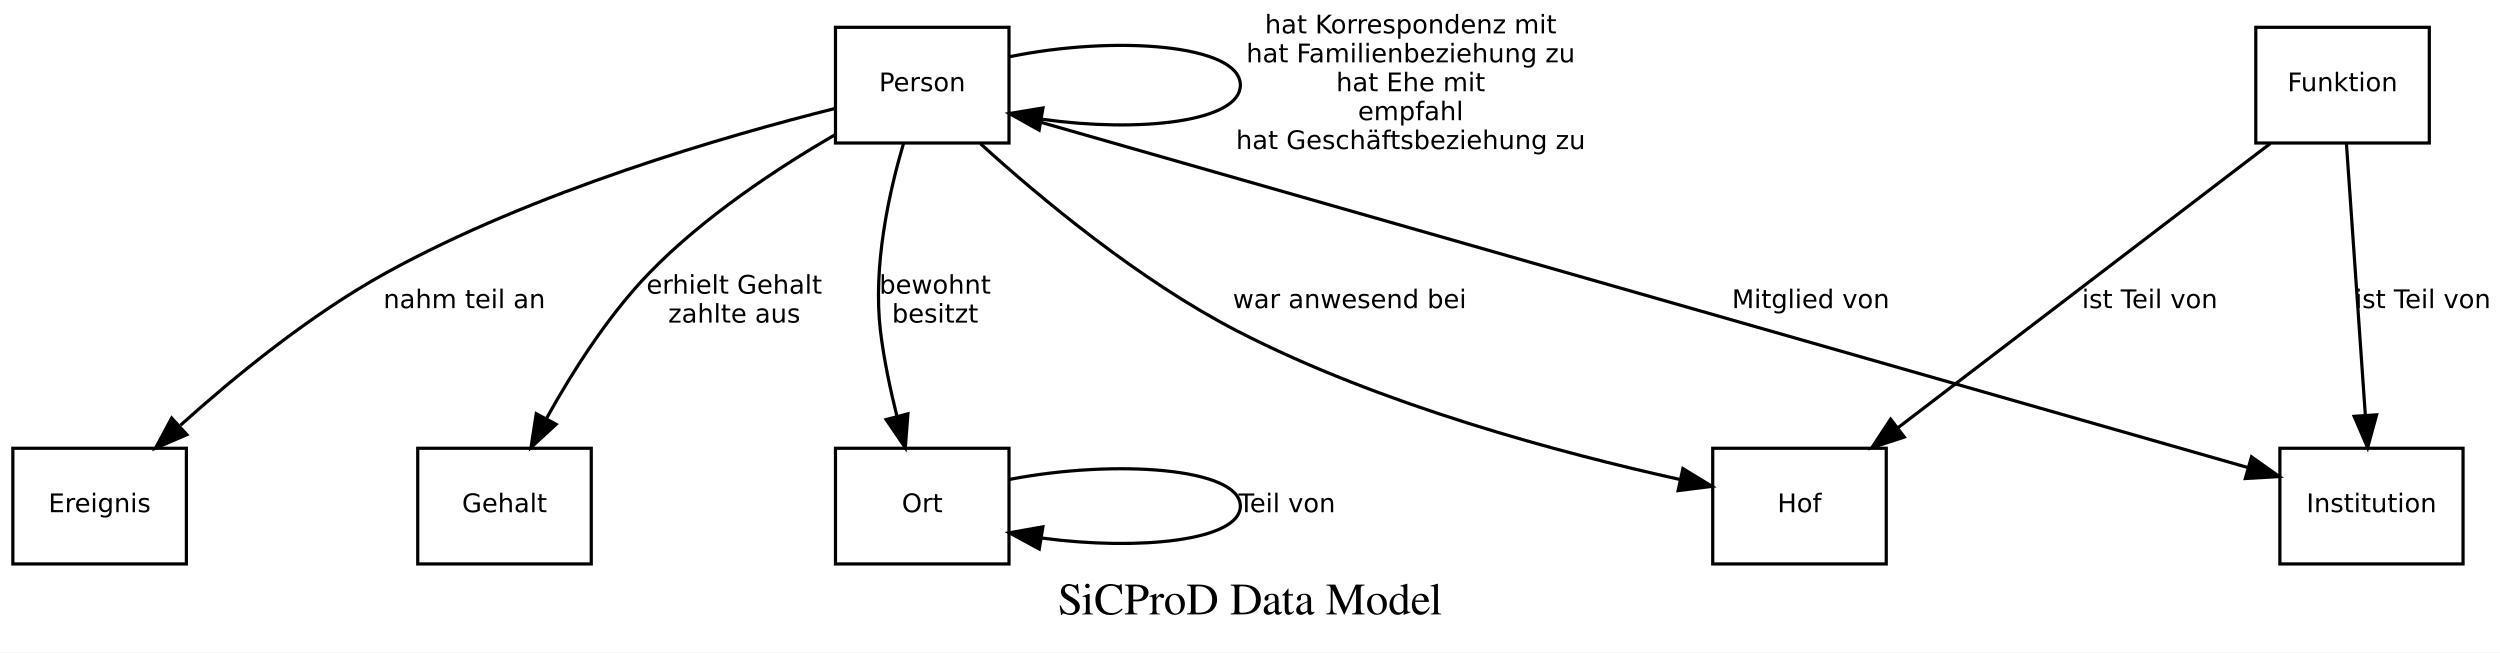
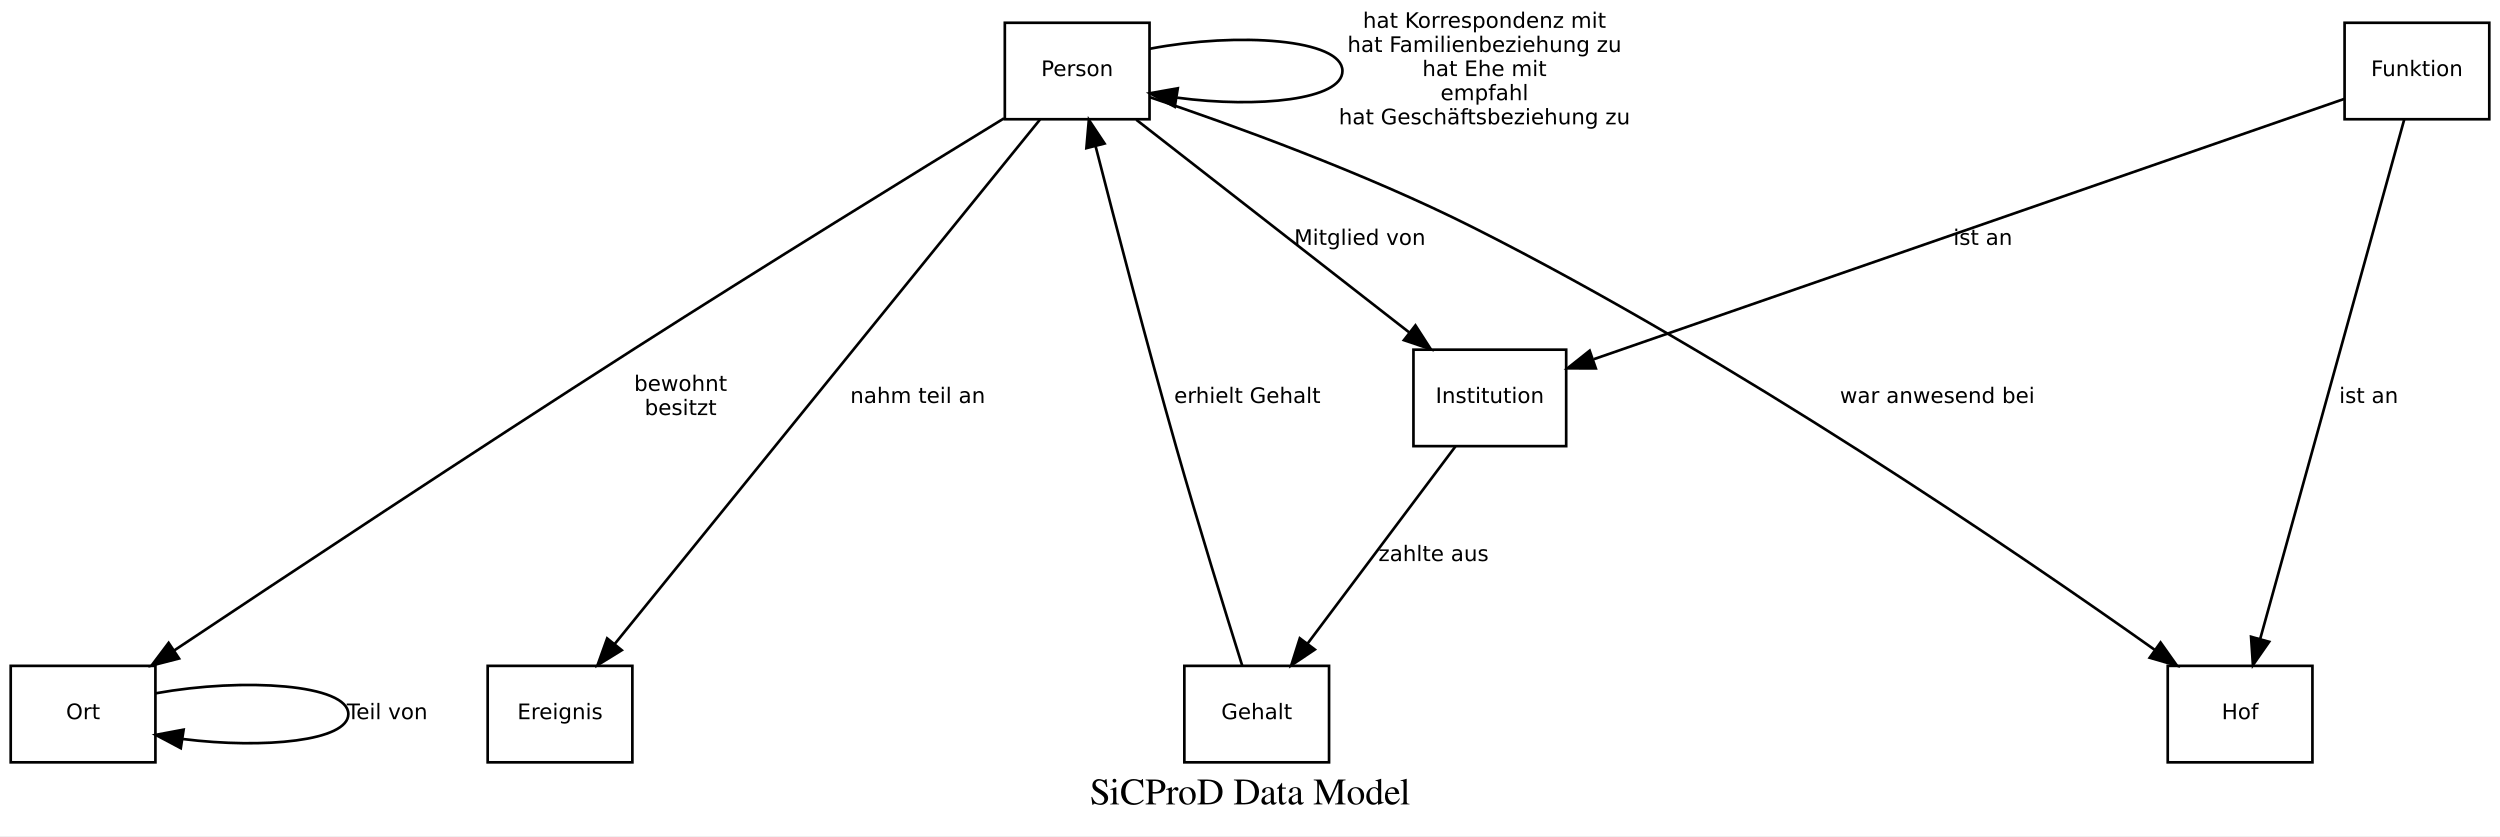
- <svg xmlns="http://www.w3.org/2000/svg" xmlns:xlink="http://www.w3.org/1999/xlink" width="778pt" height="203pt" viewBox="0.00 0.00 778.00 203.00">
-   <g id="graph0" class="graph" transform="scale(1 1) rotate(0) translate(4 199)">
-     <polygon fill="white" stroke="transparent" points="-4,4 -4,-199 774,-199 774,4 -4,4" />
-     <text text-anchor="middle" x="385" y="-7.8" font-family="Times,serif" font-size="14.00">SiCProD Data Model</text>
+ <svg xmlns="http://www.w3.org/2000/svg" xmlns:xlink="http://www.w3.org/1999/xlink" width="933pt" height="312pt" viewBox="0.00 0.00 933.00 312.00">
+   <g id="graph0" class="graph" transform="scale(1 1) rotate(0) translate(4 308)">
+     <polygon fill="white" stroke="transparent" points="-4,4 -4,-308 929,-308 929,4 -4,4" />
+     <text text-anchor="middle" x="462.5" y="-7.8" font-family="Times,serif" font-size="14.00">SiCProD Data Model</text>
    <g id="node1" class="node">
      <g id="a_node1">
        <a xlink:href="#person" xlink:title="{Person}">
-           <polygon fill="none" stroke="black" points="256,-154.5 256,-190.5 310,-190.5 310,-154.5 256,-154.5" />
-           <text text-anchor="middle" x="283" y="-170.6" font-family="Bitstream Vera Sans" font-size="8.00">Person</text>
+           <polygon fill="none" stroke="black" points="371,-263.5 371,-299.5 425,-299.5 425,-263.5 371,-263.5" />
+           <text text-anchor="middle" x="398" y="-279.6" font-family="Bitstream Vera Sans" font-size="8.00">Person</text>
        </a>
      </g>
    </g>
    <g id="edge2" class="edge">
      <g id="a_edge2">
        <a xlink:href="#PersonHasCorrespondanceWith" xlink:title="hat Korrespondenz mit&#10;hat Familienbeziehung zu&#10;hat Ehe mit&#10;empfahl&#10;hat Geschäftsbeziehung zu">
-           <path fill="none" stroke="black" d="M310.11,-181.33C343.11,-188.11 382,-185.17 382,-172.5 382,-161.12 350.61,-157.59 320.3,-161.9" />
-           <polygon fill="black" stroke="black" points="319.37,-158.51 310.11,-163.67 320.57,-165.41 319.37,-158.51" />
+           <path fill="none" stroke="black" d="M425.11,-289.8C458.11,-296.16 497,-293.4 497,-281.5 497,-270.81 465.61,-267.49 435.3,-271.55" />
+           <polygon fill="black" stroke="black" points="434.42,-268.14 425.11,-273.2 435.55,-275.05 434.42,-268.14" />
        </a>
      </g>
      <g id="a_edge2-label">
        <a xlink:href="#PersonHasCorrespondanceWith" xlink:title="hat Korrespondenz mit&#10;hat Familienbeziehung zu&#10;hat Ehe mit&#10;empfahl&#10;hat Geschäftsbeziehung zu">
-           <text text-anchor="middle" x="435" y="-188.6" font-family="Bitstream Vera Sans" font-size="8.00">hat Korrespondenz mit</text>
-           <text text-anchor="middle" x="435" y="-179.6" font-family="Bitstream Vera Sans" font-size="8.00">hat Familienbeziehung zu</text>
-           <text text-anchor="middle" x="435" y="-170.6" font-family="Bitstream Vera Sans" font-size="8.00">hat Ehe mit</text>
-           <text text-anchor="middle" x="435" y="-161.6" font-family="Bitstream Vera Sans" font-size="8.00">empfahl</text>
-           <text text-anchor="middle" x="435" y="-152.6" font-family="Bitstream Vera Sans" font-size="8.00">hat Geschäftsbeziehung zu</text>
+           <text text-anchor="middle" x="550" y="-297.6" font-family="Bitstream Vera Sans" font-size="8.00">hat Korrespondenz mit</text>
+           <text text-anchor="middle" x="550" y="-288.6" font-family="Bitstream Vera Sans" font-size="8.00">hat Familienbeziehung zu</text>
+           <text text-anchor="middle" x="550" y="-279.6" font-family="Bitstream Vera Sans" font-size="8.00">hat Ehe mit</text>
+           <text text-anchor="middle" x="550" y="-270.6" font-family="Bitstream Vera Sans" font-size="8.00">empfahl</text>
+           <text text-anchor="middle" x="550" y="-261.6" font-family="Bitstream Vera Sans" font-size="8.00">hat Geschäftsbeziehung zu</text>
        </a>
      </g>
    </g>
    <g id="node3" class="node">
      <g id="a_node3">
        <a xlink:href="#place" xlink:title="{Ort}">
-           <polygon fill="none" stroke="black" points="256,-23.5 256,-59.5 310,-59.5 310,-23.5 256,-23.5" />
-           <text text-anchor="middle" x="283" y="-39.6" font-family="Bitstream Vera Sans" font-size="8.00">Ort</text>
+           <polygon fill="none" stroke="black" points="0,-23.5 0,-59.5 54,-59.5 54,-23.5 0,-23.5" />
+           <text text-anchor="middle" x="27" y="-39.6" font-family="Bitstream Vera Sans" font-size="8.00">Ort</text>
        </a>
      </g>
    </g>
    <g id="edge1" class="edge">
      <g id="a_edge1">
        <a xlink:href="#PersonHasLivingPlace" xlink:title="bewohnt&#10;besitzt">
-           <path fill="none" stroke="black" d="M277.2,-154.48C272.7,-139.23 267.58,-116.21 270,-96 271.05,-87.23 273.04,-77.82 275.15,-69.37" />
-           <polygon fill="black" stroke="black" points="278.54,-70.22 277.73,-59.66 271.78,-68.42 278.54,-70.22" />
+           <path fill="none" stroke="black" d="M370.71,-263.85C337.88,-243.74 281.16,-208.79 233,-178 172.01,-139.01 101.72,-92.41 61.02,-65.26" />
+           <polygon fill="black" stroke="black" points="62.81,-62.25 52.55,-59.61 58.93,-68.08 62.81,-62.25" />
        </a>
      </g>
      <g id="a_edge1-label">
        <a xlink:href="#PersonHasLivingPlace" xlink:title="bewohnt&#10;besitzt">
-           <text text-anchor="middle" x="287" y="-107.6" font-family="Bitstream Vera Sans" font-size="8.00">bewohnt</text>
-           <text text-anchor="middle" x="287" y="-98.6" font-family="Bitstream Vera Sans" font-size="8.00">besitzt</text>
+           <text text-anchor="middle" x="250" y="-162.1" font-family="Bitstream Vera Sans" font-size="8.00">bewohnt</text>
+           <text text-anchor="middle" x="250" y="-153.1" font-family="Bitstream Vera Sans" font-size="8.00">besitzt</text>
        </a>
      </g>
    </g>
    <g id="node4" class="node">
      <g id="a_node4">
        <a xlink:href="#institution" xlink:title="{Institution}">
-           <polygon fill="none" stroke="black" points="705.5,-23.5 705.5,-59.5 762.5,-59.5 762.5,-23.5 705.5,-23.5" />
-           <text text-anchor="middle" x="734" y="-39.6" font-family="Bitstream Vera Sans" font-size="8.00">Institution</text>
+           <polygon fill="none" stroke="black" points="523.5,-141.5 523.5,-177.5 580.5,-177.5 580.5,-141.5 523.5,-141.5" />
+           <text text-anchor="middle" x="552" y="-157.6" font-family="Bitstream Vera Sans" font-size="8.00">Institution</text>
        </a>
      </g>
    </g>
    <g id="edge4" class="edge">
      <g id="a_edge4">
        <a xlink:href="#PersonWasMemberOfInstitution" xlink:title="Mitglied von">
-           <path fill="none" stroke="black" d="M310.2,-163.72C387.12,-141.72 606.45,-78.98 695.61,-53.48" />
-           <polygon fill="black" stroke="black" points="696.67,-56.82 705.32,-50.7 694.75,-50.09 696.67,-56.82" />
+           <path fill="none" stroke="black" d="M420.06,-263.31C446.82,-242.46 492.05,-207.21 521.97,-183.9" />
+           <polygon fill="black" stroke="black" points="524.24,-186.57 529.98,-177.66 519.94,-181.05 524.24,-186.57" />
        </a>
      </g>
      <g id="a_edge4-label">
        <a xlink:href="#PersonWasMemberOfInstitution" xlink:title="Mitglied von">
-           <text text-anchor="middle" x="559.5" y="-103.1" font-family="Bitstream Vera Sans" font-size="8.00">Mitglied von</text>
+           <text text-anchor="middle" x="503.5" y="-216.6" font-family="Bitstream Vera Sans" font-size="8.00">Mitglied von</text>
        </a>
      </g>
    </g>
    <g id="node5" class="node">
      <g id="a_node5">
        <a xlink:href="#court" xlink:title="{Hof}">
-           <polygon fill="none" stroke="black" points="529,-23.5 529,-59.5 583,-59.5 583,-23.5 529,-23.5" />
-           <text text-anchor="middle" x="556" y="-39.6" font-family="Bitstream Vera Sans" font-size="8.00">Hof</text>
+           <polygon fill="none" stroke="black" points="805,-23.5 805,-59.5 859,-59.5 859,-23.5 805,-23.5" />
+           <text text-anchor="middle" x="832" y="-39.6" font-family="Bitstream Vera Sans" font-size="8.00">Hof</text>
        </a>
      </g>
    </g>
    <g id="edge3" class="edge">
      <g id="a_edge3">
        <a xlink:href="#PersonWasPresentAtCourt" xlink:title="war anwesend bei">
-           <path fill="none" stroke="black" d="M301.13,-154.26C319.82,-137.31 350.46,-111.76 381,-96 425.71,-72.92 482.07,-57.92 518.56,-49.84" />
-           <polygon fill="black" stroke="black" points="519.72,-53.17 528.76,-47.65 518.24,-46.33 519.72,-53.17" />
+           <path fill="none" stroke="black" d="M425.14,-271.72C455.34,-261.55 505.26,-243.53 546,-223 642.65,-174.29 748.4,-102.14 800.03,-65.56" />
+           <polygon fill="black" stroke="black" points="802.32,-68.23 808.44,-59.59 798.26,-62.53 802.32,-68.23" />
        </a>
      </g>
      <g id="a_edge3-label">
        <a xlink:href="#PersonWasPresentAtCourt" xlink:title="war anwesend bei">
-           <text text-anchor="middle" x="416" y="-103.1" font-family="Bitstream Vera Sans" font-size="8.00">war anwesend bei</text>
+           <text text-anchor="middle" x="719" y="-157.6" font-family="Bitstream Vera Sans" font-size="8.00">war anwesend bei</text>
        </a>
      </g>
    </g>
    <g id="node6" class="node">
      <g id="a_node6">
        <a xlink:href="#event" xlink:title="{Ereignis}">
-           <polygon fill="none" stroke="black" points="0,-23.5 0,-59.5 54,-59.5 54,-23.5 0,-23.5" />
-           <text text-anchor="middle" x="27" y="-39.6" font-family="Bitstream Vera Sans" font-size="8.00">Ereignis</text>
+           <polygon fill="none" stroke="black" points="178,-23.5 178,-59.5 232,-59.5 232,-23.5 178,-23.5" />
+           <text text-anchor="middle" x="205" y="-39.6" font-family="Bitstream Vera Sans" font-size="8.00">Ereignis</text>
        </a>
      </g>
    </g>
    <g id="edge5" class="edge">
      <g id="a_edge5">
        <a xlink:href="#PersonTookPartInEvent" xlink:title="nahm teil an">
-           <path fill="none" stroke="black" d="M255.77,-165.22C221.69,-156.68 162.18,-139.48 116,-114 92.59,-101.08 69.13,-81.92 52.18,-66.68" />
-           <polygon fill="black" stroke="black" points="54.15,-63.74 44.41,-59.56 49.42,-68.9 54.15,-63.74" />
+           <path fill="none" stroke="black" d="M384.12,-263.38C350.54,-221.97 264.78,-116.22 225.37,-67.62" />
+           <polygon fill="black" stroke="black" points="228.03,-65.34 219.01,-59.78 222.59,-69.75 228.03,-65.34" />
        </a>
      </g>
      <g id="a_edge5-label">
        <a xlink:href="#PersonTookPartInEvent" xlink:title="nahm teil an">
-           <text text-anchor="middle" x="140.5" y="-103.1" font-family="Bitstream Vera Sans" font-size="8.00">nahm teil an</text>
+           <text text-anchor="middle" x="338.5" y="-157.6" font-family="Bitstream Vera Sans" font-size="8.00">nahm teil an</text>
+         </a>
+       </g>
+     </g>
+     <g id="node2" class="node">
+       <g id="a_node2">
+         <a xlink:href="#function" xlink:title="{Funktion}">
+           <polygon fill="none" stroke="black" points="871,-263.5 871,-299.5 925,-299.5 925,-263.5 871,-263.5" />
+           <text text-anchor="middle" x="898" y="-279.6" font-family="Bitstream Vera Sans" font-size="8.00">Funktion</text>
+         </a>
+       </g>
+     </g>
+     <g id="edge8" class="edge">
+       <g id="a_edge8">
+         <a xlink:href="#FunctionIsLocatedAtInstitution" xlink:title="ist an">
+           <path fill="none" stroke="black" d="M870.85,-271.08C809.81,-249.91 661.56,-198.5 590.82,-173.96" />
+           <polygon fill="black" stroke="black" points="591.56,-170.51 580.96,-170.54 589.26,-177.13 591.56,-170.51" />
+         </a>
+       </g>
+       <g id="a_edge8-label">
+         <a xlink:href="#FunctionIsLocatedAtInstitution" xlink:title="ist an">
+           <text text-anchor="middle" x="736" y="-216.6" font-family="Bitstream Vera Sans" font-size="8.00">ist an</text>
+         </a>
+       </g>
+     </g>
+     <g id="edge7" class="edge">
+       <g id="a_edge7">
+         <a xlink:href="#FunctionIsLocatedAtInstitution" xlink:title="ist an">
+           <path fill="none" stroke="black" d="M893.25,-263.38C881.91,-222.49 853.17,-118.83 839.47,-69.45" />
+           <polygon fill="black" stroke="black" points="842.84,-68.48 836.79,-59.78 836.09,-70.35 842.84,-68.48" />
+         </a>
+       </g>
+       <g id="a_edge7-label">
+         <a xlink:href="#FunctionIsLocatedAtInstitution" xlink:title="ist an">
+           <text text-anchor="middle" x="880" y="-157.6" font-family="Bitstream Vera Sans" font-size="8.00">ist an</text>
+         </a>
+       </g>
+     </g>
+     <g id="edge9" class="edge">
+       <g id="a_edge9">
+         <a xlink:href="#PlaceLocatedInPlace" xlink:title="Teil von">
+           <path fill="none" stroke="black" d="M54.11,-49.26C87.11,-55.22 126,-52.63 126,-41.5 126,-31.5 94.61,-28.4 64.3,-32.19" />
+           <polygon fill="black" stroke="black" points="63.47,-28.78 54.11,-33.74 64.53,-35.7 63.47,-28.78" />
+         </a>
+       </g>
+       <g id="a_edge9-label">
+         <a xlink:href="#PlaceLocatedInPlace" xlink:title="Teil von">
+           <text text-anchor="middle" x="140.5" y="-39.6" font-family="Bitstream Vera Sans" font-size="8.00">Teil von</text>
        </a>
      </g>
    </g>
    <g id="node7" class="node">
      <g id="a_node7">
        <a xlink:href="#salary" xlink:title="{Gehalt}">
-           <polygon fill="none" stroke="black" points="126,-23.5 126,-59.5 180,-59.5 180,-23.5 126,-23.5" />
-           <text text-anchor="middle" x="153" y="-39.6" font-family="Bitstream Vera Sans" font-size="8.00">Gehalt</text>
+           <polygon fill="none" stroke="black" points="438,-23.5 438,-59.5 492,-59.5 492,-23.5 438,-23.5" />
+           <text text-anchor="middle" x="465" y="-39.6" font-family="Bitstream Vera Sans" font-size="8.00">Gehalt</text>
+         </a>
+       </g>
+     </g>
+     <g id="edge10" class="edge">
+       <g id="a_edge10">
+         <a xlink:href="#InstitutionPaidSalary" xlink:title="zahlte aus">
+           <path fill="none" stroke="black" d="M539.16,-141.38C524.58,-121.94 500.63,-90.01 483.91,-67.71" />
+           <polygon fill="black" stroke="black" points="486.69,-65.59 477.89,-59.69 481.09,-69.79 486.69,-65.59" />
+         </a>
+       </g>
+       <g id="a_edge10-label">
+         <a xlink:href="#InstitutionPaidSalary" xlink:title="zahlte aus">
+           <text text-anchor="middle" x="531" y="-98.6" font-family="Bitstream Vera Sans" font-size="8.00">zahlte aus</text>
        </a>
      </g>
    </g>
    <g id="edge6" class="edge">
      <g id="a_edge6">
-         <a xlink:href="#PersonRecievedSalary" xlink:title="erhielt Gehalt&#10;zahlte aus">
-           <path fill="none" stroke="black" d="M255.98,-157.15C238.12,-146.78 214.97,-131.54 198,-114 185.12,-100.68 173.99,-83.1 166.02,-68.7" />
-           <polygon fill="black" stroke="black" points="169.06,-66.95 161.26,-59.78 162.88,-70.25 169.06,-66.95" />
+         <a xlink:href="#PersonRecievedSalary" xlink:title="erhielt Gehalt">
+           <path fill="none" stroke="black" d="M459.61,-59.53C453.45,-79.12 443.18,-112.29 435,-141 423.92,-179.89 412.11,-225.19 404.89,-253.36" />
+           <polygon fill="black" stroke="black" points="401.44,-252.71 402.36,-263.26 408.22,-254.44 401.44,-252.71" />
        </a>
      </g>
      <g id="a_edge6-label">
-         <a xlink:href="#PersonRecievedSalary" xlink:title="erhielt Gehalt&#10;zahlte aus">
-           <text text-anchor="middle" x="224.5" y="-107.6" font-family="Bitstream Vera Sans" font-size="8.00">erhielt Gehalt</text>
-           <text text-anchor="middle" x="224.5" y="-98.6" font-family="Bitstream Vera Sans" font-size="8.00">zahlte aus</text>
-         </a>
-       </g>
-     </g>
-     <g id="node2" class="node">
-       <g id="a_node2">
-         <a xlink:href="#function" xlink:title="{Funktion}">
-           <polygon fill="none" stroke="black" points="698,-154.5 698,-190.5 752,-190.5 752,-154.5 698,-154.5" />
-           <text text-anchor="middle" x="725" y="-170.6" font-family="Bitstream Vera Sans" font-size="8.00">Funktion</text>
-         </a>
-       </g>
-     </g>
-     <g id="edge9" class="edge">
-       <g id="a_edge9">
-         <a xlink:href="#InstitutionHostsFunction" xlink:title="ist Teil von">
-           <path fill="none" stroke="black" d="M726.2,-154.37C727.7,-132.78 730.31,-95.41 732.09,-69.85" />
-           <polygon fill="black" stroke="black" points="735.6,-69.92 732.8,-59.7 728.61,-69.43 735.6,-69.92" />
-         </a>
-       </g>
-       <g id="a_edge9-label">
-         <a xlink:href="#InstitutionHostsFunction" xlink:title="ist Teil von">
-           <text text-anchor="middle" x="750" y="-103.1" font-family="Bitstream Vera Sans" font-size="8.00">ist Teil von</text>
-         </a>
-       </g>
-     </g>
-     <g id="edge8" class="edge">
-       <g id="a_edge8">
-         <a xlink:href="#CourtHostsFunction" xlink:title="ist Teil von">
-           <path fill="none" stroke="black" d="M702.56,-154.37C672.76,-131.62 620.01,-91.36 586.59,-65.85" />
-           <polygon fill="black" stroke="black" points="588.61,-62.99 578.53,-59.7 584.36,-68.55 588.61,-62.99" />
-         </a>
-       </g>
-       <g id="a_edge8-label">
-         <a xlink:href="#CourtHostsFunction" xlink:title="ist Teil von">
-           <text text-anchor="middle" x="665" y="-103.1" font-family="Bitstream Vera Sans" font-size="8.00">ist Teil von</text>
-         </a>
-       </g>
-     </g>
-     <g id="edge7" class="edge">
-       <g id="a_edge7">
-         <a xlink:href="#PlaceLocatedInPlace" xlink:title="Teil von">
-           <path fill="none" stroke="black" d="M310.11,-49.8C343.11,-56.16 382,-53.4 382,-41.5 382,-30.81 350.61,-27.49 320.3,-31.55" />
-           <polygon fill="black" stroke="black" points="319.42,-28.14 310.11,-33.2 320.55,-35.05 319.42,-28.14" />
-         </a>
-       </g>
-       <g id="a_edge7-label">
-         <a xlink:href="#PlaceLocatedInPlace" xlink:title="Teil von">
-           <text text-anchor="middle" x="396.5" y="-39.6" font-family="Bitstream Vera Sans" font-size="8.00">Teil von</text>
+         <a xlink:href="#PersonRecievedSalary" xlink:title="erhielt Gehalt">
+           <text text-anchor="middle" x="461.5" y="-157.6" font-family="Bitstream Vera Sans" font-size="8.00">erhielt Gehalt</text>
        </a>
      </g>
    </g>
  </g>
</svg>
